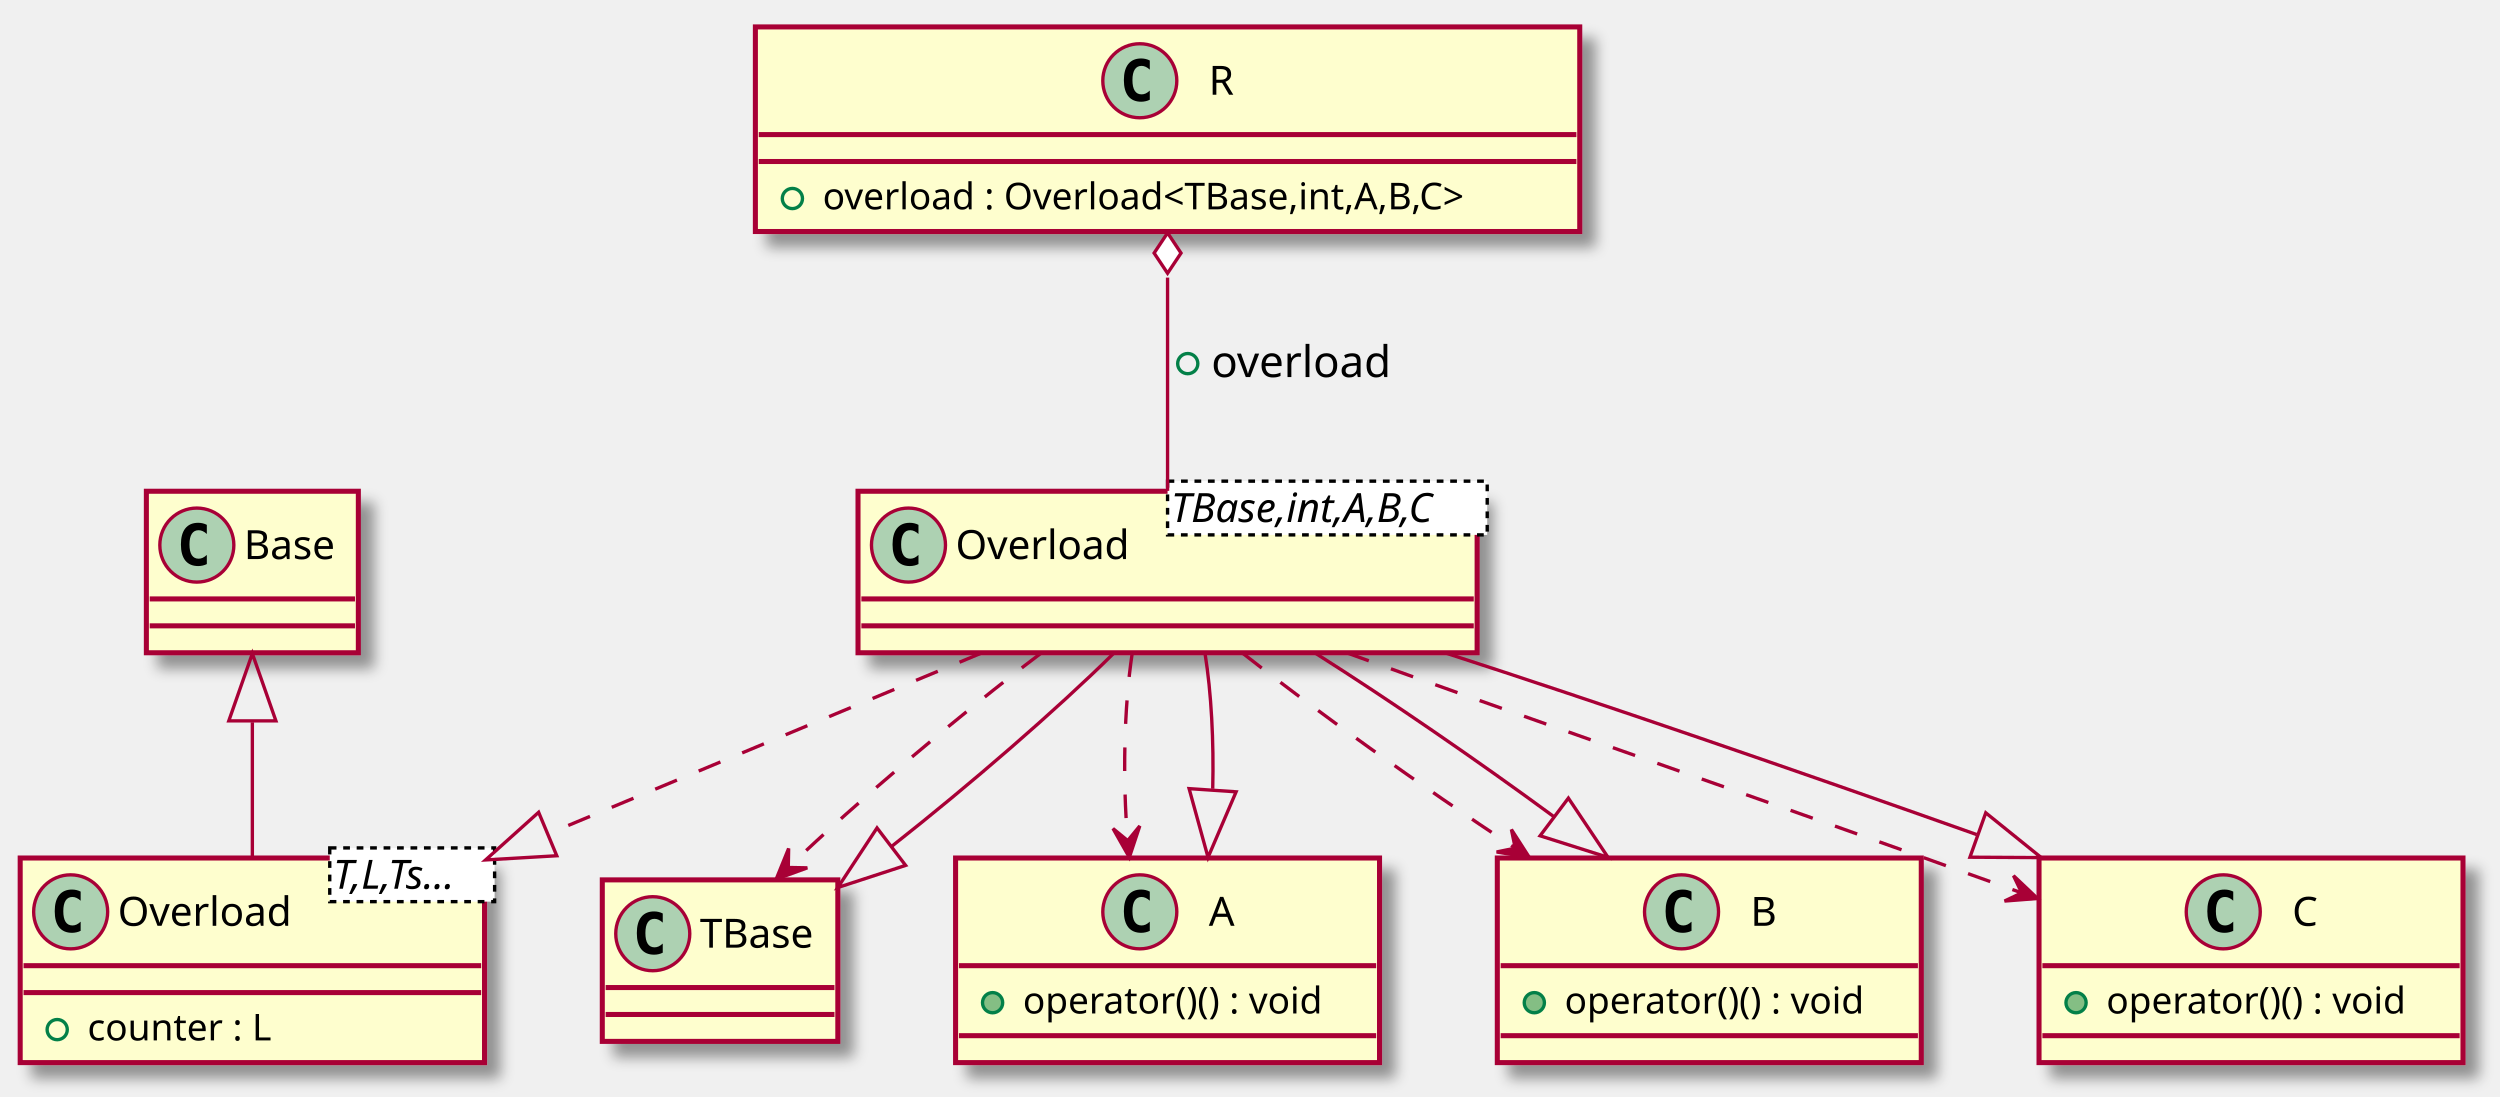
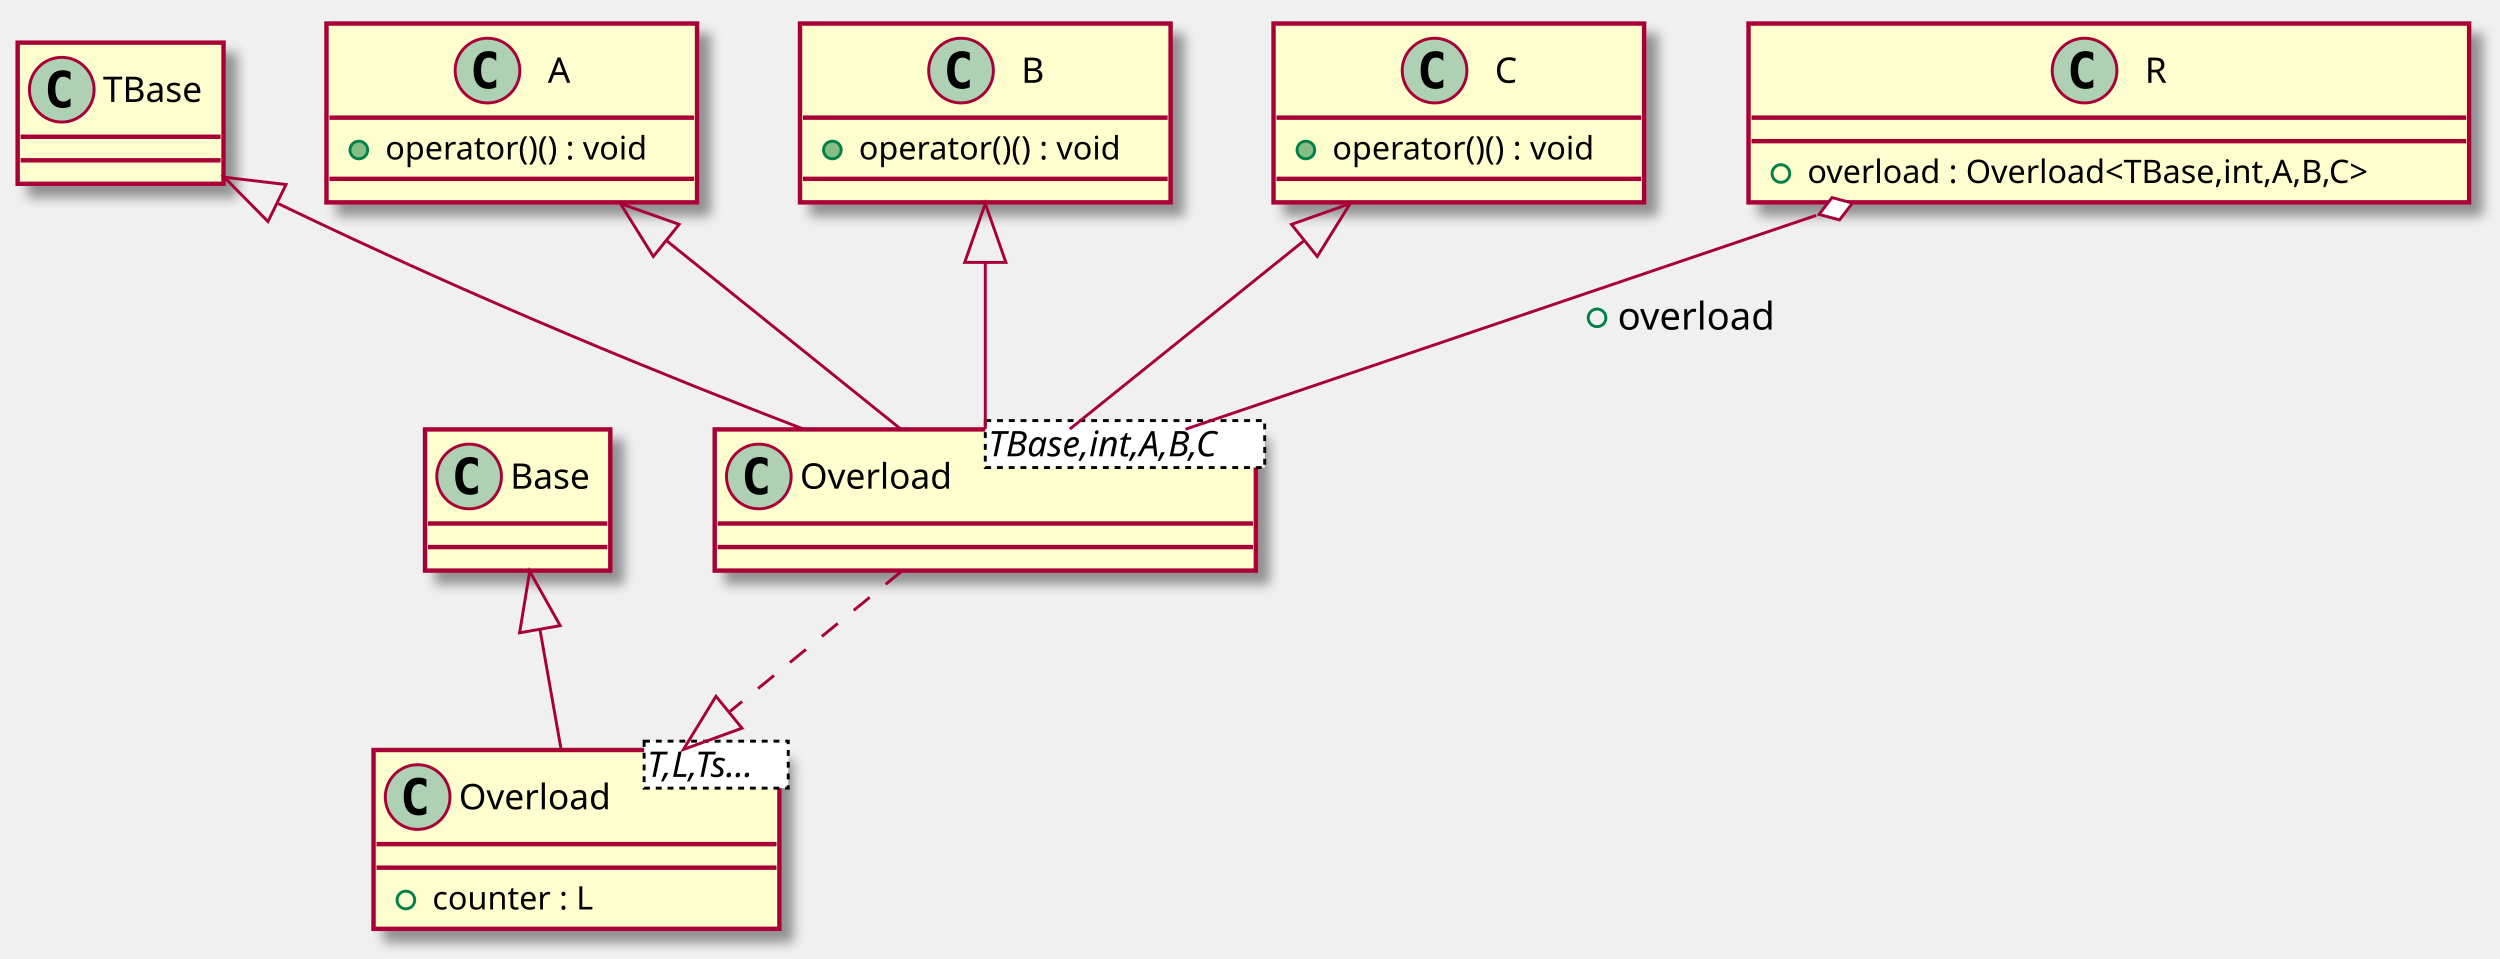
- <svg xmlns="http://www.w3.org/2000/svg" xmlns:xlink="http://www.w3.org/1999/xlink" contentScriptType="application/ecmascript" contentStyleType="text/css" height="326px" preserveAspectRatio="none" style="width:743px;height:326px;" version="1.1" viewBox="0 0 743 326" width="743px" zoomAndPan="magnify">
+ <svg xmlns="http://www.w3.org/2000/svg" xmlns:xlink="http://www.w3.org/1999/xlink" contentScriptType="application/ecmascript" contentStyleType="text/css" height="326px" preserveAspectRatio="none" style="width:850px;height:326px;" version="1.1" viewBox="0 0 850 326" width="850px" zoomAndPan="magnify">
  <defs>
-     <filter height="300%" id="frzcc0xfur4hh" width="300%" x="-1" y="-1">
+     <filter height="300%" id="fijzb0a2c2g6u" width="300%" x="-1" y="-1">
      <feGaussianBlur result="blurOut" stdDeviation="2.0" />
      <feColorMatrix in="blurOut" result="blurOut2" type="matrix" values="0 0 0 0 0 0 0 0 0 0 0 0 0 0 0 0 0 0 .4 0" />
      <feOffset dx="4.0" dy="4.0" in="blurOut2" result="blurOut3" />
      <feBlend in="SourceGraphic" in2="blurOut3" mode="normal" />
    </filter>
    <style type="text/css">a:hover { text-decoration: underline; }</style>
  </defs>
  <g>
-     <a href="https://github.com/bkryza/clang-uml/blob/fb370adbfd699df8cccfc9e005b8585ee79b48e7/tests/t00032/t00032.cc#L7" target="_top" title="Base" xlink:actuate="onRequest" xlink:href="https://github.com/bkryza/clang-uml/blob/fb370adbfd699df8cccfc9e005b8585ee79b48e7/tests/t00032/t00032.cc#L7" xlink:show="new" xlink:title="Base" xlink:type="simple">
-       <rect fill="#FEFECE" filter="url(#frzcc0xfur4hh)" height="48" id="C_0001619396229227632210" style="stroke: #A80036; stroke-width: 1.5;" width="63" x="43.5" y="146" />
-       <ellipse cx="58.5" cy="162" fill="#ADD1B2" rx="11" ry="11" style="stroke: #A80036; stroke-width: 1.0;" />
-       <path d="M61.469,167.641 Q60.891,167.938 60.25,168.078 Q59.609,168.234 58.906,168.234 Q56.406,168.234 55.078,166.594 Q53.766,164.938 53.766,161.812 Q53.766,158.688 55.078,157.031 Q56.406,155.375 58.906,155.375 Q59.609,155.375 60.25,155.531 Q60.906,155.688 61.469,155.984 L61.469,158.703 Q60.844,158.125 60.25,157.859 Q59.656,157.578 59.031,157.578 Q57.688,157.578 57,158.656 Q56.312,159.719 56.312,161.812 Q56.312,163.906 57,164.984 Q57.688,166.047 59.031,166.047 Q59.656,166.047 60.25,165.781 Q60.844,165.5 61.469,164.922 L61.469,167.641 Z " />
-       <text fill="#000000" font-family="sans-serif" font-size="12" lengthAdjust="spacingAndGlyphs" textLength="31" x="72.5" y="166.154">Base</text>
-       <line style="stroke: #A80036; stroke-width: 1.5;" x1="44.5" x2="105.5" y1="178" y2="178" />
-       <line style="stroke: #A80036; stroke-width: 1.5;" x1="44.5" x2="105.5" y1="186" y2="186" />
+     <a href="https://github.com/bkryza/clang-uml/blob/e830195fb7eebb136c1f037af92e9f6cd326512d/tests/t00032/t00032.cc#L7" target="_top" title="Base" xlink:actuate="onRequest" xlink:href="https://github.com/bkryza/clang-uml/blob/e830195fb7eebb136c1f037af92e9f6cd326512d/tests/t00032/t00032.cc#L7" xlink:show="new" xlink:title="Base" xlink:type="simple">
+       <rect fill="#FEFECE" filter="url(#fijzb0a2c2g6u)" height="48" id="C_0001619396229227632210" style="stroke: #A80036; stroke-width: 1.5;" width="63" x="144.5" y="146" />
+       <ellipse cx="159.5" cy="162" fill="#ADD1B2" rx="11" ry="11" style="stroke: #A80036; stroke-width: 1.0;" />
+       <path d="M162.469,167.641 Q161.891,167.938 161.25,168.078 Q160.609,168.234 159.906,168.234 Q157.406,168.234 156.078,166.594 Q154.766,164.938 154.766,161.812 Q154.766,158.688 156.078,157.031 Q157.406,155.375 159.906,155.375 Q160.609,155.375 161.25,155.531 Q161.906,155.688 162.469,155.984 L162.469,158.703 Q161.844,158.125 161.25,157.859 Q160.656,157.578 160.031,157.578 Q158.688,157.578 158,158.656 Q157.312,159.719 157.312,161.812 Q157.312,163.906 158,164.984 Q158.688,166.047 160.031,166.047 Q160.656,166.047 161.25,165.781 Q161.844,165.5 162.469,164.922 L162.469,167.641 Z " />
+       <text fill="#000000" font-family="sans-serif" font-size="12" lengthAdjust="spacingAndGlyphs" textLength="31" x="173.5" y="166.154">Base</text>
+       <line style="stroke: #A80036; stroke-width: 1.5;" x1="145.5" x2="206.5" y1="178" y2="178" />
+       <line style="stroke: #A80036; stroke-width: 1.5;" x1="145.5" x2="206.5" y1="186" y2="186" />
    </a>
-     <a href="https://github.com/bkryza/clang-uml/blob/fb370adbfd699df8cccfc9e005b8585ee79b48e7/tests/t00032/t00032.cc#L9" target="_top" title="TBase" xlink:actuate="onRequest" xlink:href="https://github.com/bkryza/clang-uml/blob/fb370adbfd699df8cccfc9e005b8585ee79b48e7/tests/t00032/t00032.cc#L9" xlink:show="new" xlink:title="TBase" xlink:type="simple">
-       <rect fill="#FEFECE" filter="url(#frzcc0xfur4hh)" height="48" id="C_0000543776954602127752" style="stroke: #A80036; stroke-width: 1.5;" width="70" x="179" y="261.5" />
-       <ellipse cx="194" cy="277.5" fill="#ADD1B2" rx="11" ry="11" style="stroke: #A80036; stroke-width: 1.0;" />
-       <path d="M196.969,283.141 Q196.391,283.438 195.75,283.578 Q195.109,283.734 194.406,283.734 Q191.906,283.734 190.578,282.094 Q189.266,280.438 189.266,277.312 Q189.266,274.188 190.578,272.531 Q191.906,270.875 194.406,270.875 Q195.109,270.875 195.75,271.031 Q196.406,271.188 196.969,271.484 L196.969,274.203 Q196.344,273.625 195.75,273.359 Q195.156,273.078 194.531,273.078 Q193.188,273.078 192.5,274.156 Q191.812,275.219 191.812,277.312 Q191.812,279.406 192.5,280.484 Q193.188,281.547 194.531,281.547 Q195.156,281.547 195.75,281.281 Q196.344,281 196.969,280.422 L196.969,283.141 Z " />
-       <text fill="#000000" font-family="sans-serif" font-size="12" lengthAdjust="spacingAndGlyphs" textLength="38" x="208" y="281.654">TBase</text>
-       <line style="stroke: #A80036; stroke-width: 1.5;" x1="180" x2="248" y1="293.5" y2="293.5" />
-       <line style="stroke: #A80036; stroke-width: 1.5;" x1="180" x2="248" y1="301.5" y2="301.5" />
+     <a href="https://github.com/bkryza/clang-uml/blob/e830195fb7eebb136c1f037af92e9f6cd326512d/tests/t00032/t00032.cc#L9" target="_top" title="TBase" xlink:actuate="onRequest" xlink:href="https://github.com/bkryza/clang-uml/blob/e830195fb7eebb136c1f037af92e9f6cd326512d/tests/t00032/t00032.cc#L9" xlink:show="new" xlink:title="TBase" xlink:type="simple">
+       <rect fill="#FEFECE" filter="url(#fijzb0a2c2g6u)" height="48" id="C_0000543776954602127752" style="stroke: #A80036; stroke-width: 1.5;" width="70" x="6" y="14.5" />
+       <ellipse cx="21" cy="30.5" fill="#ADD1B2" rx="11" ry="11" style="stroke: #A80036; stroke-width: 1.0;" />
+       <path d="M23.969,36.141 Q23.391,36.438 22.75,36.578 Q22.109,36.734 21.406,36.734 Q18.906,36.734 17.578,35.094 Q16.266,33.438 16.266,30.312 Q16.266,27.188 17.578,25.531 Q18.906,23.875 21.406,23.875 Q22.109,23.875 22.75,24.031 Q23.406,24.188 23.969,24.484 L23.969,27.203 Q23.344,26.625 22.75,26.359 Q22.156,26.078 21.531,26.078 Q20.188,26.078 19.5,27.156 Q18.812,28.219 18.812,30.312 Q18.812,32.406 19.5,33.484 Q20.188,34.547 21.531,34.547 Q22.156,34.547 22.75,34.281 Q23.344,34 23.969,33.422 L23.969,36.141 Z " />
+       <text fill="#000000" font-family="sans-serif" font-size="12" lengthAdjust="spacingAndGlyphs" textLength="38" x="35" y="34.654">TBase</text>
+       <line style="stroke: #A80036; stroke-width: 1.5;" x1="7" x2="75" y1="46.5" y2="46.5" />
+       <line style="stroke: #A80036; stroke-width: 1.5;" x1="7" x2="75" y1="54.5" y2="54.5" />
    </a>
-     <a href="https://github.com/bkryza/clang-uml/blob/fb370adbfd699df8cccfc9e005b8585ee79b48e7/tests/t00032/t00032.cc#L11" target="_top" title="A" xlink:actuate="onRequest" xlink:href="https://github.com/bkryza/clang-uml/blob/fb370adbfd699df8cccfc9e005b8585ee79b48e7/tests/t00032/t00032.cc#L11" xlink:show="new" xlink:title="A" xlink:type="simple">
-       <rect fill="#FEFECE" filter="url(#frzcc0xfur4hh)" height="60.805" id="C_0000687909853333071234" style="stroke: #A80036; stroke-width: 1.5;" width="126" x="284" y="255" />
-       <ellipse cx="338.75" cy="271" fill="#ADD1B2" rx="11" ry="11" style="stroke: #A80036; stroke-width: 1.0;" />
-       <path d="M341.719,276.641 Q341.141,276.938 340.5,277.078 Q339.859,277.234 339.156,277.234 Q336.656,277.234 335.328,275.594 Q334.016,273.938 334.016,270.812 Q334.016,267.688 335.328,266.031 Q336.656,264.375 339.156,264.375 Q339.859,264.375 340.5,264.531 Q341.156,264.688 341.719,264.984 L341.719,267.703 Q341.094,267.125 340.5,266.859 Q339.906,266.578 339.281,266.578 Q337.938,266.578 337.25,267.656 Q336.562,268.719 336.562,270.812 Q336.562,272.906 337.25,273.984 Q337.938,275.047 339.281,275.047 Q339.906,275.047 340.5,274.781 Q341.094,274.5 341.719,273.922 L341.719,276.641 Z " />
-       <text fill="#000000" font-family="sans-serif" font-size="12" lengthAdjust="spacingAndGlyphs" textLength="8" x="359.25" y="275.154">A</text>
-       <line style="stroke: #A80036; stroke-width: 1.5;" x1="285" x2="409" y1="287" y2="287" />
+     <a href="https://github.com/bkryza/clang-uml/blob/e830195fb7eebb136c1f037af92e9f6cd326512d/tests/t00032/t00032.cc#L11" target="_top" title="A" xlink:actuate="onRequest" xlink:href="https://github.com/bkryza/clang-uml/blob/e830195fb7eebb136c1f037af92e9f6cd326512d/tests/t00032/t00032.cc#L11" xlink:show="new" xlink:title="A" xlink:type="simple">
+       <rect fill="#FEFECE" filter="url(#fijzb0a2c2g6u)" height="60.805" id="C_0000687909853333071234" style="stroke: #A80036; stroke-width: 1.5;" width="126" x="111" y="8" />
+       <ellipse cx="165.75" cy="24" fill="#ADD1B2" rx="11" ry="11" style="stroke: #A80036; stroke-width: 1.0;" />
+       <path d="M168.719,29.641 Q168.141,29.938 167.5,30.078 Q166.859,30.234 166.156,30.234 Q163.656,30.234 162.328,28.594 Q161.016,26.938 161.016,23.812 Q161.016,20.688 162.328,19.031 Q163.656,17.375 166.156,17.375 Q166.859,17.375 167.5,17.531 Q168.156,17.688 168.719,17.984 L168.719,20.703 Q168.094,20.125 167.5,19.859 Q166.906,19.578 166.281,19.578 Q164.938,19.578 164.25,20.656 Q163.562,21.719 163.562,23.812 Q163.562,25.906 164.25,26.984 Q164.938,28.047 166.281,28.047 Q166.906,28.047 167.5,27.781 Q168.094,27.5 168.719,26.922 L168.719,29.641 Z " />
+       <text fill="#000000" font-family="sans-serif" font-size="12" lengthAdjust="spacingAndGlyphs" textLength="8" x="186.25" y="28.154">A</text>
+       <line style="stroke: #A80036; stroke-width: 1.5;" x1="112" x2="236" y1="40" y2="40" />
    </a>
-     <a href="https://github.com/bkryza/clang-uml/blob/fb370adbfd699df8cccfc9e005b8585ee79b48e7/tests/t00032/t00032.cc#L12" target="_top" title="operator()" xlink:actuate="onRequest" xlink:href="https://github.com/bkryza/clang-uml/blob/fb370adbfd699df8cccfc9e005b8585ee79b48e7/tests/t00032/t00032.cc#L12" xlink:show="new" xlink:title="operator()" xlink:type="simple">
-       <rect fill="#FEFECE" height="10" style="stroke: none; stroke-width: 1.0;" width="20" x="290" y="293" />
-       <ellipse cx="295" cy="298" fill="#84BE84" rx="3" ry="3" style="stroke: #038048; stroke-width: 1.0;" />
+     <a href="https://github.com/bkryza/clang-uml/blob/e830195fb7eebb136c1f037af92e9f6cd326512d/tests/t00032/t00032.cc#L12" target="_top" title="operator()" xlink:actuate="onRequest" xlink:href="https://github.com/bkryza/clang-uml/blob/e830195fb7eebb136c1f037af92e9f6cd326512d/tests/t00032/t00032.cc#L12" xlink:show="new" xlink:title="operator()" xlink:type="simple">
+       <rect fill="#FEFECE" height="10" style="stroke: none; stroke-width: 1.0;" width="20" x="117" y="46" />
+       <ellipse cx="122" cy="51" fill="#84BE84" rx="3" ry="3" style="stroke: #038048; stroke-width: 1.0;" />
    </a>
-     <a href="https://github.com/bkryza/clang-uml/blob/fb370adbfd699df8cccfc9e005b8585ee79b48e7/tests/t00032/t00032.cc#L12" target="_top" title="operator()" xlink:actuate="onRequest" xlink:href="https://github.com/bkryza/clang-uml/blob/fb370adbfd699df8cccfc9e005b8585ee79b48e7/tests/t00032/t00032.cc#L12" xlink:show="new" xlink:title="operator()" xlink:type="simple">
-       <text fill="#000000" font-family="sans-serif" font-size="11" lengthAdjust="spacingAndGlyphs" textLength="100" x="304" y="301.21">operator()() : void</text>
+     <a href="https://github.com/bkryza/clang-uml/blob/e830195fb7eebb136c1f037af92e9f6cd326512d/tests/t00032/t00032.cc#L12" target="_top" title="operator()" xlink:actuate="onRequest" xlink:href="https://github.com/bkryza/clang-uml/blob/e830195fb7eebb136c1f037af92e9f6cd326512d/tests/t00032/t00032.cc#L12" xlink:show="new" xlink:title="operator()" xlink:type="simple">
+       <text fill="#000000" font-family="sans-serif" font-size="11" lengthAdjust="spacingAndGlyphs" textLength="100" x="131" y="54.21">operator()() : void</text>
    </a>
-     <line style="stroke: #A80036; stroke-width: 1.5;" x1="285" x2="409" y1="307.805" y2="307.805" />
-     <a href="https://github.com/bkryza/clang-uml/blob/fb370adbfd699df8cccfc9e005b8585ee79b48e7/tests/t00032/t00032.cc#L15" target="_top" title="B" xlink:actuate="onRequest" xlink:href="https://github.com/bkryza/clang-uml/blob/fb370adbfd699df8cccfc9e005b8585ee79b48e7/tests/t00032/t00032.cc#L15" xlink:show="new" xlink:title="B" xlink:type="simple">
-       <rect fill="#FEFECE" filter="url(#frzcc0xfur4hh)" height="60.805" id="C_0000737235057776029746" style="stroke: #A80036; stroke-width: 1.5;" width="126" x="445" y="255" />
-       <ellipse cx="499.75" cy="271" fill="#ADD1B2" rx="11" ry="11" style="stroke: #A80036; stroke-width: 1.0;" />
-       <path d="M502.719,276.641 Q502.141,276.938 501.5,277.078 Q500.859,277.234 500.156,277.234 Q497.656,277.234 496.328,275.594 Q495.016,273.938 495.016,270.812 Q495.016,267.688 496.328,266.031 Q497.656,264.375 500.156,264.375 Q500.859,264.375 501.5,264.531 Q502.156,264.688 502.719,264.984 L502.719,267.703 Q502.094,267.125 501.5,266.859 Q500.906,266.578 500.281,266.578 Q498.938,266.578 498.25,267.656 Q497.562,268.719 497.562,270.812 Q497.562,272.906 498.25,273.984 Q498.938,275.047 500.281,275.047 Q500.906,275.047 501.5,274.781 Q502.094,274.5 502.719,273.922 L502.719,276.641 Z " />
-       <text fill="#000000" font-family="sans-serif" font-size="12" lengthAdjust="spacingAndGlyphs" textLength="8" x="520.25" y="275.154">B</text>
-       <line style="stroke: #A80036; stroke-width: 1.5;" x1="446" x2="570" y1="287" y2="287" />
+     <line style="stroke: #A80036; stroke-width: 1.5;" x1="112" x2="236" y1="60.805" y2="60.805" />
+     <a href="https://github.com/bkryza/clang-uml/blob/e830195fb7eebb136c1f037af92e9f6cd326512d/tests/t00032/t00032.cc#L15" target="_top" title="B" xlink:actuate="onRequest" xlink:href="https://github.com/bkryza/clang-uml/blob/e830195fb7eebb136c1f037af92e9f6cd326512d/tests/t00032/t00032.cc#L15" xlink:show="new" xlink:title="B" xlink:type="simple">
+       <rect fill="#FEFECE" filter="url(#fijzb0a2c2g6u)" height="60.805" id="C_0000737235057776029746" style="stroke: #A80036; stroke-width: 1.5;" width="126" x="272" y="8" />
+       <ellipse cx="326.75" cy="24" fill="#ADD1B2" rx="11" ry="11" style="stroke: #A80036; stroke-width: 1.0;" />
+       <path d="M329.719,29.641 Q329.141,29.938 328.5,30.078 Q327.859,30.234 327.156,30.234 Q324.656,30.234 323.328,28.594 Q322.016,26.938 322.016,23.812 Q322.016,20.688 323.328,19.031 Q324.656,17.375 327.156,17.375 Q327.859,17.375 328.5,17.531 Q329.156,17.688 329.719,17.984 L329.719,20.703 Q329.094,20.125 328.5,19.859 Q327.906,19.578 327.281,19.578 Q325.938,19.578 325.25,20.656 Q324.562,21.719 324.562,23.812 Q324.562,25.906 325.25,26.984 Q325.938,28.047 327.281,28.047 Q327.906,28.047 328.5,27.781 Q329.094,27.5 329.719,26.922 L329.719,29.641 Z " />
+       <text fill="#000000" font-family="sans-serif" font-size="12" lengthAdjust="spacingAndGlyphs" textLength="8" x="347.25" y="28.154">B</text>
+       <line style="stroke: #A80036; stroke-width: 1.5;" x1="273" x2="397" y1="40" y2="40" />
    </a>
-     <a href="https://github.com/bkryza/clang-uml/blob/fb370adbfd699df8cccfc9e005b8585ee79b48e7/tests/t00032/t00032.cc#L16" target="_top" title="operator()" xlink:actuate="onRequest" xlink:href="https://github.com/bkryza/clang-uml/blob/fb370adbfd699df8cccfc9e005b8585ee79b48e7/tests/t00032/t00032.cc#L16" xlink:show="new" xlink:title="operator()" xlink:type="simple">
-       <rect fill="#FEFECE" height="10" style="stroke: none; stroke-width: 1.0;" width="20" x="451" y="293" />
-       <ellipse cx="456" cy="298" fill="#84BE84" rx="3" ry="3" style="stroke: #038048; stroke-width: 1.0;" />
+     <a href="https://github.com/bkryza/clang-uml/blob/e830195fb7eebb136c1f037af92e9f6cd326512d/tests/t00032/t00032.cc#L16" target="_top" title="operator()" xlink:actuate="onRequest" xlink:href="https://github.com/bkryza/clang-uml/blob/e830195fb7eebb136c1f037af92e9f6cd326512d/tests/t00032/t00032.cc#L16" xlink:show="new" xlink:title="operator()" xlink:type="simple">
+       <rect fill="#FEFECE" height="10" style="stroke: none; stroke-width: 1.0;" width="20" x="278" y="46" />
+       <ellipse cx="283" cy="51" fill="#84BE84" rx="3" ry="3" style="stroke: #038048; stroke-width: 1.0;" />
    </a>
-     <a href="https://github.com/bkryza/clang-uml/blob/fb370adbfd699df8cccfc9e005b8585ee79b48e7/tests/t00032/t00032.cc#L16" target="_top" title="operator()" xlink:actuate="onRequest" xlink:href="https://github.com/bkryza/clang-uml/blob/fb370adbfd699df8cccfc9e005b8585ee79b48e7/tests/t00032/t00032.cc#L16" xlink:show="new" xlink:title="operator()" xlink:type="simple">
-       <text fill="#000000" font-family="sans-serif" font-size="11" lengthAdjust="spacingAndGlyphs" textLength="100" x="465" y="301.21">operator()() : void</text>
+     <a href="https://github.com/bkryza/clang-uml/blob/e830195fb7eebb136c1f037af92e9f6cd326512d/tests/t00032/t00032.cc#L16" target="_top" title="operator()" xlink:actuate="onRequest" xlink:href="https://github.com/bkryza/clang-uml/blob/e830195fb7eebb136c1f037af92e9f6cd326512d/tests/t00032/t00032.cc#L16" xlink:show="new" xlink:title="operator()" xlink:type="simple">
+       <text fill="#000000" font-family="sans-serif" font-size="11" lengthAdjust="spacingAndGlyphs" textLength="100" x="292" y="54.21">operator()() : void</text>
    </a>
-     <line style="stroke: #A80036; stroke-width: 1.5;" x1="446" x2="570" y1="307.805" y2="307.805" />
-     <a href="https://github.com/bkryza/clang-uml/blob/fb370adbfd699df8cccfc9e005b8585ee79b48e7/tests/t00032/t00032.cc#L19" target="_top" title="C" xlink:actuate="onRequest" xlink:href="https://github.com/bkryza/clang-uml/blob/fb370adbfd699df8cccfc9e005b8585ee79b48e7/tests/t00032/t00032.cc#L19" xlink:show="new" xlink:title="C" xlink:type="simple">
-       <rect fill="#FEFECE" filter="url(#frzcc0xfur4hh)" height="60.805" id="C_0001497964256865073382" style="stroke: #A80036; stroke-width: 1.5;" width="126" x="606" y="255" />
-       <ellipse cx="660.75" cy="271" fill="#ADD1B2" rx="11" ry="11" style="stroke: #A80036; stroke-width: 1.0;" />
-       <path d="M663.719,276.641 Q663.141,276.938 662.5,277.078 Q661.859,277.234 661.156,277.234 Q658.656,277.234 657.328,275.594 Q656.016,273.938 656.016,270.812 Q656.016,267.688 657.328,266.031 Q658.656,264.375 661.156,264.375 Q661.859,264.375 662.5,264.531 Q663.156,264.688 663.719,264.984 L663.719,267.703 Q663.094,267.125 662.5,266.859 Q661.906,266.578 661.281,266.578 Q659.938,266.578 659.25,267.656 Q658.562,268.719 658.562,270.812 Q658.562,272.906 659.25,273.984 Q659.938,275.047 661.281,275.047 Q661.906,275.047 662.5,274.781 Q663.094,274.5 663.719,273.922 L663.719,276.641 Z " />
-       <text fill="#000000" font-family="sans-serif" font-size="12" lengthAdjust="spacingAndGlyphs" textLength="8" x="681.25" y="275.154">C</text>
-       <line style="stroke: #A80036; stroke-width: 1.5;" x1="607" x2="731" y1="287" y2="287" />
+     <line style="stroke: #A80036; stroke-width: 1.5;" x1="273" x2="397" y1="60.805" y2="60.805" />
+     <a href="https://github.com/bkryza/clang-uml/blob/e830195fb7eebb136c1f037af92e9f6cd326512d/tests/t00032/t00032.cc#L19" target="_top" title="C" xlink:actuate="onRequest" xlink:href="https://github.com/bkryza/clang-uml/blob/e830195fb7eebb136c1f037af92e9f6cd326512d/tests/t00032/t00032.cc#L19" xlink:show="new" xlink:title="C" xlink:type="simple">
+       <rect fill="#FEFECE" filter="url(#fijzb0a2c2g6u)" height="60.805" id="C_0001497964256865073382" style="stroke: #A80036; stroke-width: 1.5;" width="126" x="433" y="8" />
+       <ellipse cx="487.75" cy="24" fill="#ADD1B2" rx="11" ry="11" style="stroke: #A80036; stroke-width: 1.0;" />
+       <path d="M490.719,29.641 Q490.141,29.938 489.5,30.078 Q488.859,30.234 488.156,30.234 Q485.656,30.234 484.328,28.594 Q483.016,26.938 483.016,23.812 Q483.016,20.688 484.328,19.031 Q485.656,17.375 488.156,17.375 Q488.859,17.375 489.5,17.531 Q490.156,17.688 490.719,17.984 L490.719,20.703 Q490.094,20.125 489.5,19.859 Q488.906,19.578 488.281,19.578 Q486.938,19.578 486.25,20.656 Q485.562,21.719 485.562,23.812 Q485.562,25.906 486.25,26.984 Q486.938,28.047 488.281,28.047 Q488.906,28.047 489.5,27.781 Q490.094,27.5 490.719,26.922 L490.719,29.641 Z " />
+       <text fill="#000000" font-family="sans-serif" font-size="12" lengthAdjust="spacingAndGlyphs" textLength="8" x="508.25" y="28.154">C</text>
+       <line style="stroke: #A80036; stroke-width: 1.5;" x1="434" x2="558" y1="40" y2="40" />
    </a>
-     <a href="https://github.com/bkryza/clang-uml/blob/fb370adbfd699df8cccfc9e005b8585ee79b48e7/tests/t00032/t00032.cc#L20" target="_top" title="operator()" xlink:actuate="onRequest" xlink:href="https://github.com/bkryza/clang-uml/blob/fb370adbfd699df8cccfc9e005b8585ee79b48e7/tests/t00032/t00032.cc#L20" xlink:show="new" xlink:title="operator()" xlink:type="simple">
-       <rect fill="#FEFECE" height="10" style="stroke: none; stroke-width: 1.0;" width="20" x="612" y="293" />
-       <ellipse cx="617" cy="298" fill="#84BE84" rx="3" ry="3" style="stroke: #038048; stroke-width: 1.0;" />
+     <a href="https://github.com/bkryza/clang-uml/blob/e830195fb7eebb136c1f037af92e9f6cd326512d/tests/t00032/t00032.cc#L20" target="_top" title="operator()" xlink:actuate="onRequest" xlink:href="https://github.com/bkryza/clang-uml/blob/e830195fb7eebb136c1f037af92e9f6cd326512d/tests/t00032/t00032.cc#L20" xlink:show="new" xlink:title="operator()" xlink:type="simple">
+       <rect fill="#FEFECE" height="10" style="stroke: none; stroke-width: 1.0;" width="20" x="439" y="46" />
+       <ellipse cx="444" cy="51" fill="#84BE84" rx="3" ry="3" style="stroke: #038048; stroke-width: 1.0;" />
    </a>
-     <a href="https://github.com/bkryza/clang-uml/blob/fb370adbfd699df8cccfc9e005b8585ee79b48e7/tests/t00032/t00032.cc#L20" target="_top" title="operator()" xlink:actuate="onRequest" xlink:href="https://github.com/bkryza/clang-uml/blob/fb370adbfd699df8cccfc9e005b8585ee79b48e7/tests/t00032/t00032.cc#L20" xlink:show="new" xlink:title="operator()" xlink:type="simple">
-       <text fill="#000000" font-family="sans-serif" font-size="11" lengthAdjust="spacingAndGlyphs" textLength="100" x="626" y="301.21">operator()() : void</text>
+     <a href="https://github.com/bkryza/clang-uml/blob/e830195fb7eebb136c1f037af92e9f6cd326512d/tests/t00032/t00032.cc#L20" target="_top" title="operator()" xlink:actuate="onRequest" xlink:href="https://github.com/bkryza/clang-uml/blob/e830195fb7eebb136c1f037af92e9f6cd326512d/tests/t00032/t00032.cc#L20" xlink:show="new" xlink:title="operator()" xlink:type="simple">
+       <text fill="#000000" font-family="sans-serif" font-size="11" lengthAdjust="spacingAndGlyphs" textLength="100" x="453" y="54.21">operator()() : void</text>
    </a>
-     <line style="stroke: #A80036; stroke-width: 1.5;" x1="607" x2="731" y1="307.805" y2="307.805" />
-     <a href="https://github.com/bkryza/clang-uml/blob/fb370adbfd699df8cccfc9e005b8585ee79b48e7/tests/t00032/t00032.cc#L24" target="_top" title="Overload" xlink:actuate="onRequest" xlink:href="https://github.com/bkryza/clang-uml/blob/fb370adbfd699df8cccfc9e005b8585ee79b48e7/tests/t00032/t00032.cc#L24" xlink:show="new" xlink:title="Overload" xlink:type="simple">
-       <rect fill="#FEFECE" filter="url(#frzcc0xfur4hh)" height="60.805" id="C_0001463422997970691679" style="stroke: #A80036; stroke-width: 1.5;" width="138" x="6" y="255" />
-       <ellipse cx="21" cy="271" fill="#ADD1B2" rx="11" ry="11" style="stroke: #A80036; stroke-width: 1.0;" />
-       <path d="M23.969,276.641 Q23.391,276.938 22.75,277.078 Q22.109,277.234 21.406,277.234 Q18.906,277.234 17.578,275.594 Q16.266,273.938 16.266,270.812 Q16.266,267.688 17.578,266.031 Q18.906,264.375 21.406,264.375 Q22.109,264.375 22.75,264.531 Q23.406,264.688 23.969,264.984 L23.969,267.703 Q23.344,267.125 22.75,266.859 Q22.156,266.578 21.531,266.578 Q20.188,266.578 19.5,267.656 Q18.812,268.719 18.812,270.812 Q18.812,272.906 19.5,273.984 Q20.188,275.047 21.531,275.047 Q22.156,275.047 22.75,274.781 Q23.344,274.5 23.969,273.922 L23.969,276.641 Z " />
-       <text fill="#000000" font-family="sans-serif" font-size="12" lengthAdjust="spacingAndGlyphs" textLength="55" x="35" y="275.154">Overload</text>
-       <rect fill="#FFFFFF" height="15.969" style="stroke: #000000; stroke-width: 1.0; stroke-dasharray: 2.0,2.0;" width="49" x="98" y="252" />
-       <text fill="#000000" font-family="sans-serif" font-size="12" font-style="italic" lengthAdjust="spacingAndGlyphs" textLength="47" x="99" y="264.139">T,L,Ts...</text>
-       <line style="stroke: #A80036; stroke-width: 1.5;" x1="7" x2="143" y1="287" y2="287" />
-       <line style="stroke: #A80036; stroke-width: 1.5;" x1="7" x2="143" y1="295" y2="295" />
+     <line style="stroke: #A80036; stroke-width: 1.5;" x1="434" x2="558" y1="60.805" y2="60.805" />
+     <a href="https://github.com/bkryza/clang-uml/blob/e830195fb7eebb136c1f037af92e9f6cd326512d/tests/t00032/t00032.cc#L24" target="_top" title="Overload" xlink:actuate="onRequest" xlink:href="https://github.com/bkryza/clang-uml/blob/e830195fb7eebb136c1f037af92e9f6cd326512d/tests/t00032/t00032.cc#L24" xlink:show="new" xlink:title="Overload" xlink:type="simple">
+       <rect fill="#FEFECE" filter="url(#fijzb0a2c2g6u)" height="60.805" id="C_0001463422997970691679" style="stroke: #A80036; stroke-width: 1.5;" width="138" x="127" y="255" />
+       <ellipse cx="142" cy="271" fill="#ADD1B2" rx="11" ry="11" style="stroke: #A80036; stroke-width: 1.0;" />
+       <path d="M144.969,276.641 Q144.391,276.938 143.75,277.078 Q143.109,277.234 142.406,277.234 Q139.906,277.234 138.578,275.594 Q137.266,273.938 137.266,270.812 Q137.266,267.688 138.578,266.031 Q139.906,264.375 142.406,264.375 Q143.109,264.375 143.75,264.531 Q144.406,264.688 144.969,264.984 L144.969,267.703 Q144.344,267.125 143.75,266.859 Q143.156,266.578 142.531,266.578 Q141.188,266.578 140.5,267.656 Q139.812,268.719 139.812,270.812 Q139.812,272.906 140.5,273.984 Q141.188,275.047 142.531,275.047 Q143.156,275.047 143.75,274.781 Q144.344,274.5 144.969,273.922 L144.969,276.641 Z " />
+       <text fill="#000000" font-family="sans-serif" font-size="12" lengthAdjust="spacingAndGlyphs" textLength="55" x="156" y="275.154">Overload</text>
+       <rect fill="#FFFFFF" height="15.969" style="stroke: #000000; stroke-width: 1.0; stroke-dasharray: 2.0,2.0;" width="49" x="219" y="252" />
+       <text fill="#000000" font-family="sans-serif" font-size="12" font-style="italic" lengthAdjust="spacingAndGlyphs" textLength="47" x="220" y="264.139">T,L,Ts...</text>
+       <line style="stroke: #A80036; stroke-width: 1.5;" x1="128" x2="264" y1="287" y2="287" />
+       <line style="stroke: #A80036; stroke-width: 1.5;" x1="128" x2="264" y1="295" y2="295" />
    </a>
-     <a href="https://github.com/bkryza/clang-uml/blob/fb370adbfd699df8cccfc9e005b8585ee79b48e7/tests/t00032/t00032.cc#L26" target="_top" title="counter" xlink:actuate="onRequest" xlink:href="https://github.com/bkryza/clang-uml/blob/fb370adbfd699df8cccfc9e005b8585ee79b48e7/tests/t00032/t00032.cc#L26" xlink:show="new" xlink:title="counter" xlink:type="simple">
-       <rect fill="#FEFECE" height="10" style="stroke: none; stroke-width: 1.0;" width="20" x="12" y="301" />
-       <ellipse cx="17" cy="306" fill="none" rx="3" ry="3" style="stroke: #038048; stroke-width: 1.0;" />
+     <a href="https://github.com/bkryza/clang-uml/blob/e830195fb7eebb136c1f037af92e9f6cd326512d/tests/t00032/t00032.cc#L26" target="_top" title="counter" xlink:actuate="onRequest" xlink:href="https://github.com/bkryza/clang-uml/blob/e830195fb7eebb136c1f037af92e9f6cd326512d/tests/t00032/t00032.cc#L26" xlink:show="new" xlink:title="counter" xlink:type="simple">
+       <rect fill="#FEFECE" height="10" style="stroke: none; stroke-width: 1.0;" width="20" x="133" y="301" />
+       <ellipse cx="138" cy="306" fill="none" rx="3" ry="3" style="stroke: #038048; stroke-width: 1.0;" />
    </a>
-     <a href="https://github.com/bkryza/clang-uml/blob/fb370adbfd699df8cccfc9e005b8585ee79b48e7/tests/t00032/t00032.cc#L26" target="_top" title="counter" xlink:actuate="onRequest" xlink:href="https://github.com/bkryza/clang-uml/blob/fb370adbfd699df8cccfc9e005b8585ee79b48e7/tests/t00032/t00032.cc#L26" xlink:show="new" xlink:title="counter" xlink:type="simple">
-       <text fill="#000000" font-family="sans-serif" font-size="11" lengthAdjust="spacingAndGlyphs" textLength="61" x="26" y="309.21">counter : L</text>
+     <a href="https://github.com/bkryza/clang-uml/blob/e830195fb7eebb136c1f037af92e9f6cd326512d/tests/t00032/t00032.cc#L26" target="_top" title="counter" xlink:actuate="onRequest" xlink:href="https://github.com/bkryza/clang-uml/blob/e830195fb7eebb136c1f037af92e9f6cd326512d/tests/t00032/t00032.cc#L26" xlink:show="new" xlink:title="counter" xlink:type="simple">
+       <text fill="#000000" font-family="sans-serif" font-size="11" lengthAdjust="spacingAndGlyphs" textLength="61" x="147" y="309.21">counter : L</text>
    </a>
-     <a href="https://github.com/bkryza/clang-uml/blob/fb370adbfd699df8cccfc9e005b8585ee79b48e7/tests/t00032/t00032.cc#L24" target="_top" title="Overload" xlink:actuate="onRequest" xlink:href="https://github.com/bkryza/clang-uml/blob/fb370adbfd699df8cccfc9e005b8585ee79b48e7/tests/t00032/t00032.cc#L24" xlink:show="new" xlink:title="Overload" xlink:type="simple">
-       <rect fill="#FEFECE" filter="url(#frzcc0xfur4hh)" height="48" id="C_0001706455047176879286" style="stroke: #A80036; stroke-width: 1.5;" width="184" x="255" y="146" />
-       <ellipse cx="270" cy="162" fill="#ADD1B2" rx="11" ry="11" style="stroke: #A80036; stroke-width: 1.0;" />
-       <path d="M272.969,167.641 Q272.391,167.938 271.75,168.078 Q271.109,168.234 270.406,168.234 Q267.906,168.234 266.578,166.594 Q265.266,164.938 265.266,161.812 Q265.266,158.688 266.578,157.031 Q267.906,155.375 270.406,155.375 Q271.109,155.375 271.75,155.531 Q272.406,155.688 272.969,155.984 L272.969,158.703 Q272.344,158.125 271.75,157.859 Q271.156,157.578 270.531,157.578 Q269.188,157.578 268.5,158.656 Q267.812,159.719 267.812,161.812 Q267.812,163.906 268.5,164.984 Q269.188,166.047 270.531,166.047 Q271.156,166.047 271.75,165.781 Q272.344,165.5 272.969,164.922 L272.969,167.641 Z " />
-       <text fill="#000000" font-family="sans-serif" font-size="12" lengthAdjust="spacingAndGlyphs" textLength="55" x="284" y="166.154">Overload</text>
-       <rect fill="#FFFFFF" height="15.969" style="stroke: #000000; stroke-width: 1.0; stroke-dasharray: 2.0,2.0;" width="95" x="347" y="143" />
-       <text fill="#000000" font-family="sans-serif" font-size="12" font-style="italic" lengthAdjust="spacingAndGlyphs" textLength="93" x="348" y="155.139">TBase,int,A,B,C</text>
-       <line style="stroke: #A80036; stroke-width: 1.5;" x1="256" x2="438" y1="178" y2="178" />
-       <line style="stroke: #A80036; stroke-width: 1.5;" x1="256" x2="438" y1="186" y2="186" />
+     <a href="https://github.com/bkryza/clang-uml/blob/e830195fb7eebb136c1f037af92e9f6cd326512d/tests/t00032/t00032.cc#L24" target="_top" title="Overload" xlink:actuate="onRequest" xlink:href="https://github.com/bkryza/clang-uml/blob/e830195fb7eebb136c1f037af92e9f6cd326512d/tests/t00032/t00032.cc#L24" xlink:show="new" xlink:title="Overload" xlink:type="simple">
+       <rect fill="#FEFECE" filter="url(#fijzb0a2c2g6u)" height="48" id="C_0001706455047176879286" style="stroke: #A80036; stroke-width: 1.5;" width="184" x="243" y="146" />
+       <ellipse cx="258" cy="162" fill="#ADD1B2" rx="11" ry="11" style="stroke: #A80036; stroke-width: 1.0;" />
+       <path d="M260.969,167.641 Q260.391,167.938 259.75,168.078 Q259.109,168.234 258.406,168.234 Q255.906,168.234 254.578,166.594 Q253.266,164.938 253.266,161.812 Q253.266,158.688 254.578,157.031 Q255.906,155.375 258.406,155.375 Q259.109,155.375 259.75,155.531 Q260.406,155.688 260.969,155.984 L260.969,158.703 Q260.344,158.125 259.75,157.859 Q259.156,157.578 258.531,157.578 Q257.188,157.578 256.5,158.656 Q255.812,159.719 255.812,161.812 Q255.812,163.906 256.5,164.984 Q257.188,166.047 258.531,166.047 Q259.156,166.047 259.75,165.781 Q260.344,165.5 260.969,164.922 L260.969,167.641 Z " />
+       <text fill="#000000" font-family="sans-serif" font-size="12" lengthAdjust="spacingAndGlyphs" textLength="55" x="272" y="166.154">Overload</text>
+       <rect fill="#FFFFFF" height="15.969" style="stroke: #000000; stroke-width: 1.0; stroke-dasharray: 2.0,2.0;" width="95" x="335" y="143" />
+       <text fill="#000000" font-family="sans-serif" font-size="12" font-style="italic" lengthAdjust="spacingAndGlyphs" textLength="93" x="336" y="155.139">TBase,int,A,B,C</text>
+       <line style="stroke: #A80036; stroke-width: 1.5;" x1="244" x2="426" y1="178" y2="178" />
+       <line style="stroke: #A80036; stroke-width: 1.5;" x1="244" x2="426" y1="186" y2="186" />
    </a>
-     <a href="https://github.com/bkryza/clang-uml/blob/fb370adbfd699df8cccfc9e005b8585ee79b48e7/tests/t00032/t00032.cc#L31" target="_top" title="R" xlink:actuate="onRequest" xlink:href="https://github.com/bkryza/clang-uml/blob/fb370adbfd699df8cccfc9e005b8585ee79b48e7/tests/t00032/t00032.cc#L31" xlink:show="new" xlink:title="R" xlink:type="simple">
-       <rect fill="#FEFECE" filter="url(#frzcc0xfur4hh)" height="60.805" id="C_0000085539867332573320" style="stroke: #A80036; stroke-width: 1.5;" width="245" x="224.5" y="8" />
-       <ellipse cx="338.75" cy="24" fill="#ADD1B2" rx="11" ry="11" style="stroke: #A80036; stroke-width: 1.0;" />
-       <path d="M341.719,29.641 Q341.141,29.938 340.5,30.078 Q339.859,30.234 339.156,30.234 Q336.656,30.234 335.328,28.594 Q334.016,26.938 334.016,23.812 Q334.016,20.688 335.328,19.031 Q336.656,17.375 339.156,17.375 Q339.859,17.375 340.5,17.531 Q341.156,17.688 341.719,17.984 L341.719,20.703 Q341.094,20.125 340.5,19.859 Q339.906,19.578 339.281,19.578 Q337.938,19.578 337.25,20.656 Q336.562,21.719 336.562,23.812 Q336.562,25.906 337.25,26.984 Q337.938,28.047 339.281,28.047 Q339.906,28.047 340.5,27.781 Q341.094,27.5 341.719,26.922 L341.719,29.641 Z " />
-       <text fill="#000000" font-family="sans-serif" font-size="12" lengthAdjust="spacingAndGlyphs" textLength="8" x="359.25" y="28.154">R</text>
-       <line style="stroke: #A80036; stroke-width: 1.5;" x1="225.5" x2="468.5" y1="40" y2="40" />
-       <line style="stroke: #A80036; stroke-width: 1.5;" x1="225.5" x2="468.5" y1="48" y2="48" />
+     <a href="https://github.com/bkryza/clang-uml/blob/e830195fb7eebb136c1f037af92e9f6cd326512d/tests/t00032/t00032.cc#L31" target="_top" title="R" xlink:actuate="onRequest" xlink:href="https://github.com/bkryza/clang-uml/blob/e830195fb7eebb136c1f037af92e9f6cd326512d/tests/t00032/t00032.cc#L31" xlink:show="new" xlink:title="R" xlink:type="simple">
+       <rect fill="#FEFECE" filter="url(#fijzb0a2c2g6u)" height="60.805" id="C_0000085539867332573320" style="stroke: #A80036; stroke-width: 1.5;" width="245" x="594.5" y="8" />
+       <ellipse cx="708.75" cy="24" fill="#ADD1B2" rx="11" ry="11" style="stroke: #A80036; stroke-width: 1.0;" />
+       <path d="M711.719,29.641 Q711.141,29.938 710.5,30.078 Q709.859,30.234 709.156,30.234 Q706.656,30.234 705.328,28.594 Q704.016,26.938 704.016,23.812 Q704.016,20.688 705.328,19.031 Q706.656,17.375 709.156,17.375 Q709.859,17.375 710.5,17.531 Q711.156,17.688 711.719,17.984 L711.719,20.703 Q711.094,20.125 710.5,19.859 Q709.906,19.578 709.281,19.578 Q707.938,19.578 707.25,20.656 Q706.562,21.719 706.562,23.812 Q706.562,25.906 707.25,26.984 Q707.938,28.047 709.281,28.047 Q709.906,28.047 710.5,27.781 Q711.094,27.5 711.719,26.922 L711.719,29.641 Z " />
+       <text fill="#000000" font-family="sans-serif" font-size="12" lengthAdjust="spacingAndGlyphs" textLength="8" x="729.25" y="28.154">R</text>
+       <line style="stroke: #A80036; stroke-width: 1.5;" x1="595.5" x2="838.5" y1="40" y2="40" />
+       <line style="stroke: #A80036; stroke-width: 1.5;" x1="595.5" x2="838.5" y1="48" y2="48" />
    </a>
-     <a href="https://github.com/bkryza/clang-uml/blob/fb370adbfd699df8cccfc9e005b8585ee79b48e7/tests/t00032/t00032.cc#L32" target="_top" title="overload" xlink:actuate="onRequest" xlink:href="https://github.com/bkryza/clang-uml/blob/fb370adbfd699df8cccfc9e005b8585ee79b48e7/tests/t00032/t00032.cc#L32" xlink:show="new" xlink:title="overload" xlink:type="simple">
-       <rect fill="#FEFECE" height="10" style="stroke: none; stroke-width: 1.0;" width="20" x="230.5" y="54" />
-       <ellipse cx="235.5" cy="59" fill="none" rx="3" ry="3" style="stroke: #038048; stroke-width: 1.0;" />
+     <a href="https://github.com/bkryza/clang-uml/blob/e830195fb7eebb136c1f037af92e9f6cd326512d/tests/t00032/t00032.cc#L32" target="_top" title="overload" xlink:actuate="onRequest" xlink:href="https://github.com/bkryza/clang-uml/blob/e830195fb7eebb136c1f037af92e9f6cd326512d/tests/t00032/t00032.cc#L32" xlink:show="new" xlink:title="overload" xlink:type="simple">
+       <rect fill="#FEFECE" height="10" style="stroke: none; stroke-width: 1.0;" width="20" x="600.5" y="54" />
+       <ellipse cx="605.5" cy="59" fill="none" rx="3" ry="3" style="stroke: #038048; stroke-width: 1.0;" />
    </a>
-     <a href="https://github.com/bkryza/clang-uml/blob/fb370adbfd699df8cccfc9e005b8585ee79b48e7/tests/t00032/t00032.cc#L32" target="_top" title="overload" xlink:actuate="onRequest" xlink:href="https://github.com/bkryza/clang-uml/blob/fb370adbfd699df8cccfc9e005b8585ee79b48e7/tests/t00032/t00032.cc#L32" xlink:show="new" xlink:title="overload" xlink:type="simple">
-       <text fill="#000000" font-family="sans-serif" font-size="11" lengthAdjust="spacingAndGlyphs" textLength="219" x="244.5" y="62.21">overload : Overload&lt;TBase,int,A,B,C&gt;</text>
+     <a href="https://github.com/bkryza/clang-uml/blob/e830195fb7eebb136c1f037af92e9f6cd326512d/tests/t00032/t00032.cc#L32" target="_top" title="overload" xlink:actuate="onRequest" xlink:href="https://github.com/bkryza/clang-uml/blob/e830195fb7eebb136c1f037af92e9f6cd326512d/tests/t00032/t00032.cc#L32" xlink:show="new" xlink:title="overload" xlink:type="simple">
+       <text fill="#000000" font-family="sans-serif" font-size="11" lengthAdjust="spacingAndGlyphs" textLength="219" x="614.5" y="62.21">overload : Overload&lt;TBase,int,A,B,C&gt;</text>
    </a>
-     <path d="M75,214.65 C75,228.08 75,242.54 75,254.81 " fill="none" id="C_0001619396229227632210&lt;-C_0001463422997970691679" style="stroke: #A80036; stroke-width: 1.0;" />
-     <polygon fill="none" points="68,214.24,75,194.24,82,214.24,68,214.24" style="stroke: #A80036; stroke-width: 1.0;" />
-     <path d="M309.24,194.24 C284.94,212.6 254.71,238.26 234.57,257.52 " fill="none" id="C_0001706455047176879286-&gt;C_0000543776954602127752" style="stroke: #A80036; stroke-width: 1.0; stroke-dasharray: 7.0,7.0;" />
-     <polygon fill="#A80036" points="230.68,261.29,239.935,257.922,234.279,257.819,234.382,252.163,230.68,261.29" style="stroke: #A80036; stroke-width: 1.0;" />
-     <path d="M265,251.54 C288.34,233.18 314.2,210.76 330.91,194.24 " fill="none" id="C_0000543776954602127752&lt;-C_0001706455047176879286" style="stroke: #A80036; stroke-width: 1.0;" />
-     <polygon fill="none" points="269.15,257.19,249,263.77,260.65,246.06,269.15,257.19" style="stroke: #A80036; stroke-width: 1.0;" />
-     <path d="M336.48,194.24 C334.05,210.25 333.61,231.8 335.15,249.82 " fill="none" id="C_0001706455047176879286-&gt;C_0000687909853333071234" style="stroke: #A80036; stroke-width: 1.0; stroke-dasharray: 7.0,7.0;" />
-     <polygon fill="#A80036" points="335.64,254.81,338.746,245.464,335.154,249.834,330.784,246.242,335.64,254.81" style="stroke: #A80036; stroke-width: 1.0;" />
-     <path d="M360.42,234.43 C360.77,220.42 360.01,205.87 358.14,194.24 " fill="none" id="C_0000687909853333071234&lt;-C_0001706455047176879286" style="stroke: #A80036; stroke-width: 1.0;" />
-     <polygon fill="none" points="367.37,235.33,359.03,254.81,353.4,234.38,367.37,235.33" style="stroke: #A80036; stroke-width: 1.0;" />
-     <path d="M369.45,194.24 C390.5,210.86 422.18,233.46 450.07,251.89 " fill="none" id="C_0001706455047176879286-&gt;C_0000737235057776029746" style="stroke: #A80036; stroke-width: 1.0; stroke-dasharray: 7.0,7.0;" />
-     <polygon fill="#A80036" points="454.51,254.81,449.188,246.523,450.332,252.063,444.792,253.208,454.51,254.81" style="stroke: #A80036; stroke-width: 1.0;" />
-     <path d="M461.83,242.73 C439.56,226.36 413.15,208.2 391.11,194.24 " fill="none" id="C_0000737235057776029746&lt;-C_0001706455047176879286" style="stroke: #A80036; stroke-width: 1.0;" />
-     <polygon fill="none" points="466.12,237.2,477.91,254.81,457.71,248.4,466.12,237.2" style="stroke: #A80036; stroke-width: 1.0;" />
-     <path d="M400.22,194.01 C446.02,210.7 513.17,233.95 572,255 C581.22,258.3 591.02,261.87 600.78,265.34 " fill="none" id="C_0001706455047176879286-&gt;C_0001497964256865073382" style="stroke: #A80036; stroke-width: 1.0; stroke-dasharray: 7.0,7.0;" />
-     <polygon fill="#A80036" points="605.56,267.03,598.414,260.252,600.847,265.359,595.741,267.793,605.56,267.03" style="stroke: #A80036; stroke-width: 1.0;" />
-     <path d="M587.47,248.04 C533.69,228.95 475.39,208.88 429.43,194.01 " fill="none" id="C_0001497964256865073382&lt;-C_0001706455047176879286" style="stroke: #A80036; stroke-width: 1.0;" />
-     <polygon fill="none" points="590.17,241.57,606.66,254.88,585.47,254.76,590.17,241.57" style="stroke: #A80036; stroke-width: 1.0;" />
-     <path d="M291.63,194.11 C254.64,209.54 205.19,230.17 162.88,247.83 " fill="none" id="C_0001706455047176879286-&gt;C_0001463422997970691679" style="stroke: #A80036; stroke-width: 1.0; stroke-dasharray: 7.0,7.0;" />
-     <polygon fill="none" points="165.47,254.33,144.32,255.57,160.08,241.41,165.47,254.33" style="stroke: #A80036; stroke-width: 1.0;" />
-     <path d="M347,82.5 C347,103.65 347,128.32 347,145.88 " fill="none" id="C_0000085539867332573320&lt;-C_0001706455047176879286" style="stroke: #A80036; stroke-width: 1.0;" />
-     <polygon fill="#FFFFFF" points="347,69.21,343,75.21,347,81.21,351,75.21,347,69.21" style="stroke: #A80036; stroke-width: 1.0;" />
-     <ellipse cx="353" cy="108.066" fill="none" rx="3" ry="3" style="stroke: #038048; stroke-width: 1.0;" />
-     <text fill="#000000" font-family="sans-serif" font-size="13" lengthAdjust="spacingAndGlyphs" textLength="55" x="360" y="112.067">overload</text>
+     <path d="M183.61,214.17 C186,227.73 188.58,242.4 190.77,254.81 " fill="none" id="C_0001619396229227632210&lt;-C_0001463422997970691679" style="stroke: #A80036; stroke-width: 1.0;" />
+     <polygon fill="none" points="176.67,215.15,180.1,194.24,190.46,212.72,176.67,215.15" style="stroke: #A80036; stroke-width: 1.0;" />
+     <path d="M306.54,194.24 C289.7,207.99 267.85,225.83 248.04,242.01 " fill="none" id="C_0001706455047176879286-&gt;C_0001463422997970691679" style="stroke: #A80036; stroke-width: 1.0; stroke-dasharray: 7.0,7.0;" />
+     <polygon fill="none" points="252.28,247.58,232.37,254.81,243.43,236.73,252.28,247.58" style="stroke: #A80036; stroke-width: 1.0;" />
+     <path d="M94.55,69.21 C164.27,102.83 227.9,128.45 273.41,145.99 " fill="none" id="C_0000543776954602127752&lt;-C_0001706455047176879286" style="stroke: #A80036; stroke-width: 1.0;" />
+     <polygon fill="none" points="91.11,75.32,76.21,60.25,97.25,62.74,91.11,75.32" style="stroke: #A80036; stroke-width: 1.0;" />
+     <path d="M226.7,81.89 C253.17,103.18 284.21,128.15 306.26,145.88 " fill="none" id="C_0000687909853333071234&lt;-C_0001706455047176879286" style="stroke: #A80036; stroke-width: 1.0;" />
+     <polygon fill="none" points="222.13,87.2,210.94,69.21,230.91,76.29,222.13,87.2" style="stroke: #A80036; stroke-width: 1.0;" />
+     <path d="M335,89.25 C335,108.74 335,130.16 335,145.88 " fill="none" id="C_0000737235057776029746&lt;-C_0001706455047176879286" style="stroke: #A80036; stroke-width: 1.0;" />
+     <polygon fill="none" points="328,89.21,335,69.21,342,89.21,328,89.21" style="stroke: #A80036; stroke-width: 1.0;" />
+     <path d="M443.3,81.89 C416.83,103.18 385.79,128.15 363.74,145.88 " fill="none" id="C_0001497964256865073382&lt;-C_0001706455047176879286" style="stroke: #A80036; stroke-width: 1.0;" />
+     <polygon fill="none" points="439.09,76.29,459.06,69.21,447.87,87.2,439.09,76.29" style="stroke: #A80036; stroke-width: 1.0;" />
+     <path d="M617.49,73.23 C550.04,96.1 462.67,125.72 403.07,145.93 " fill="none" id="C_0000085539867332573320&lt;-C_0001706455047176879286" style="stroke: #A80036; stroke-width: 1.0;" />
+     <polygon fill="#FFFFFF" points="629.84,69.05,622.874,67.186,618.474,72.9,625.441,74.764,629.84,69.05" style="stroke: #A80036; stroke-width: 1.0;" />
+     <ellipse cx="543" cy="108.066" fill="none" rx="3" ry="3" style="stroke: #038048; stroke-width: 1.0;" />
+     <text fill="#000000" font-family="sans-serif" font-size="13" lengthAdjust="spacingAndGlyphs" textLength="55" x="550" y="112.067">overload</text>
  </g>
</svg>
